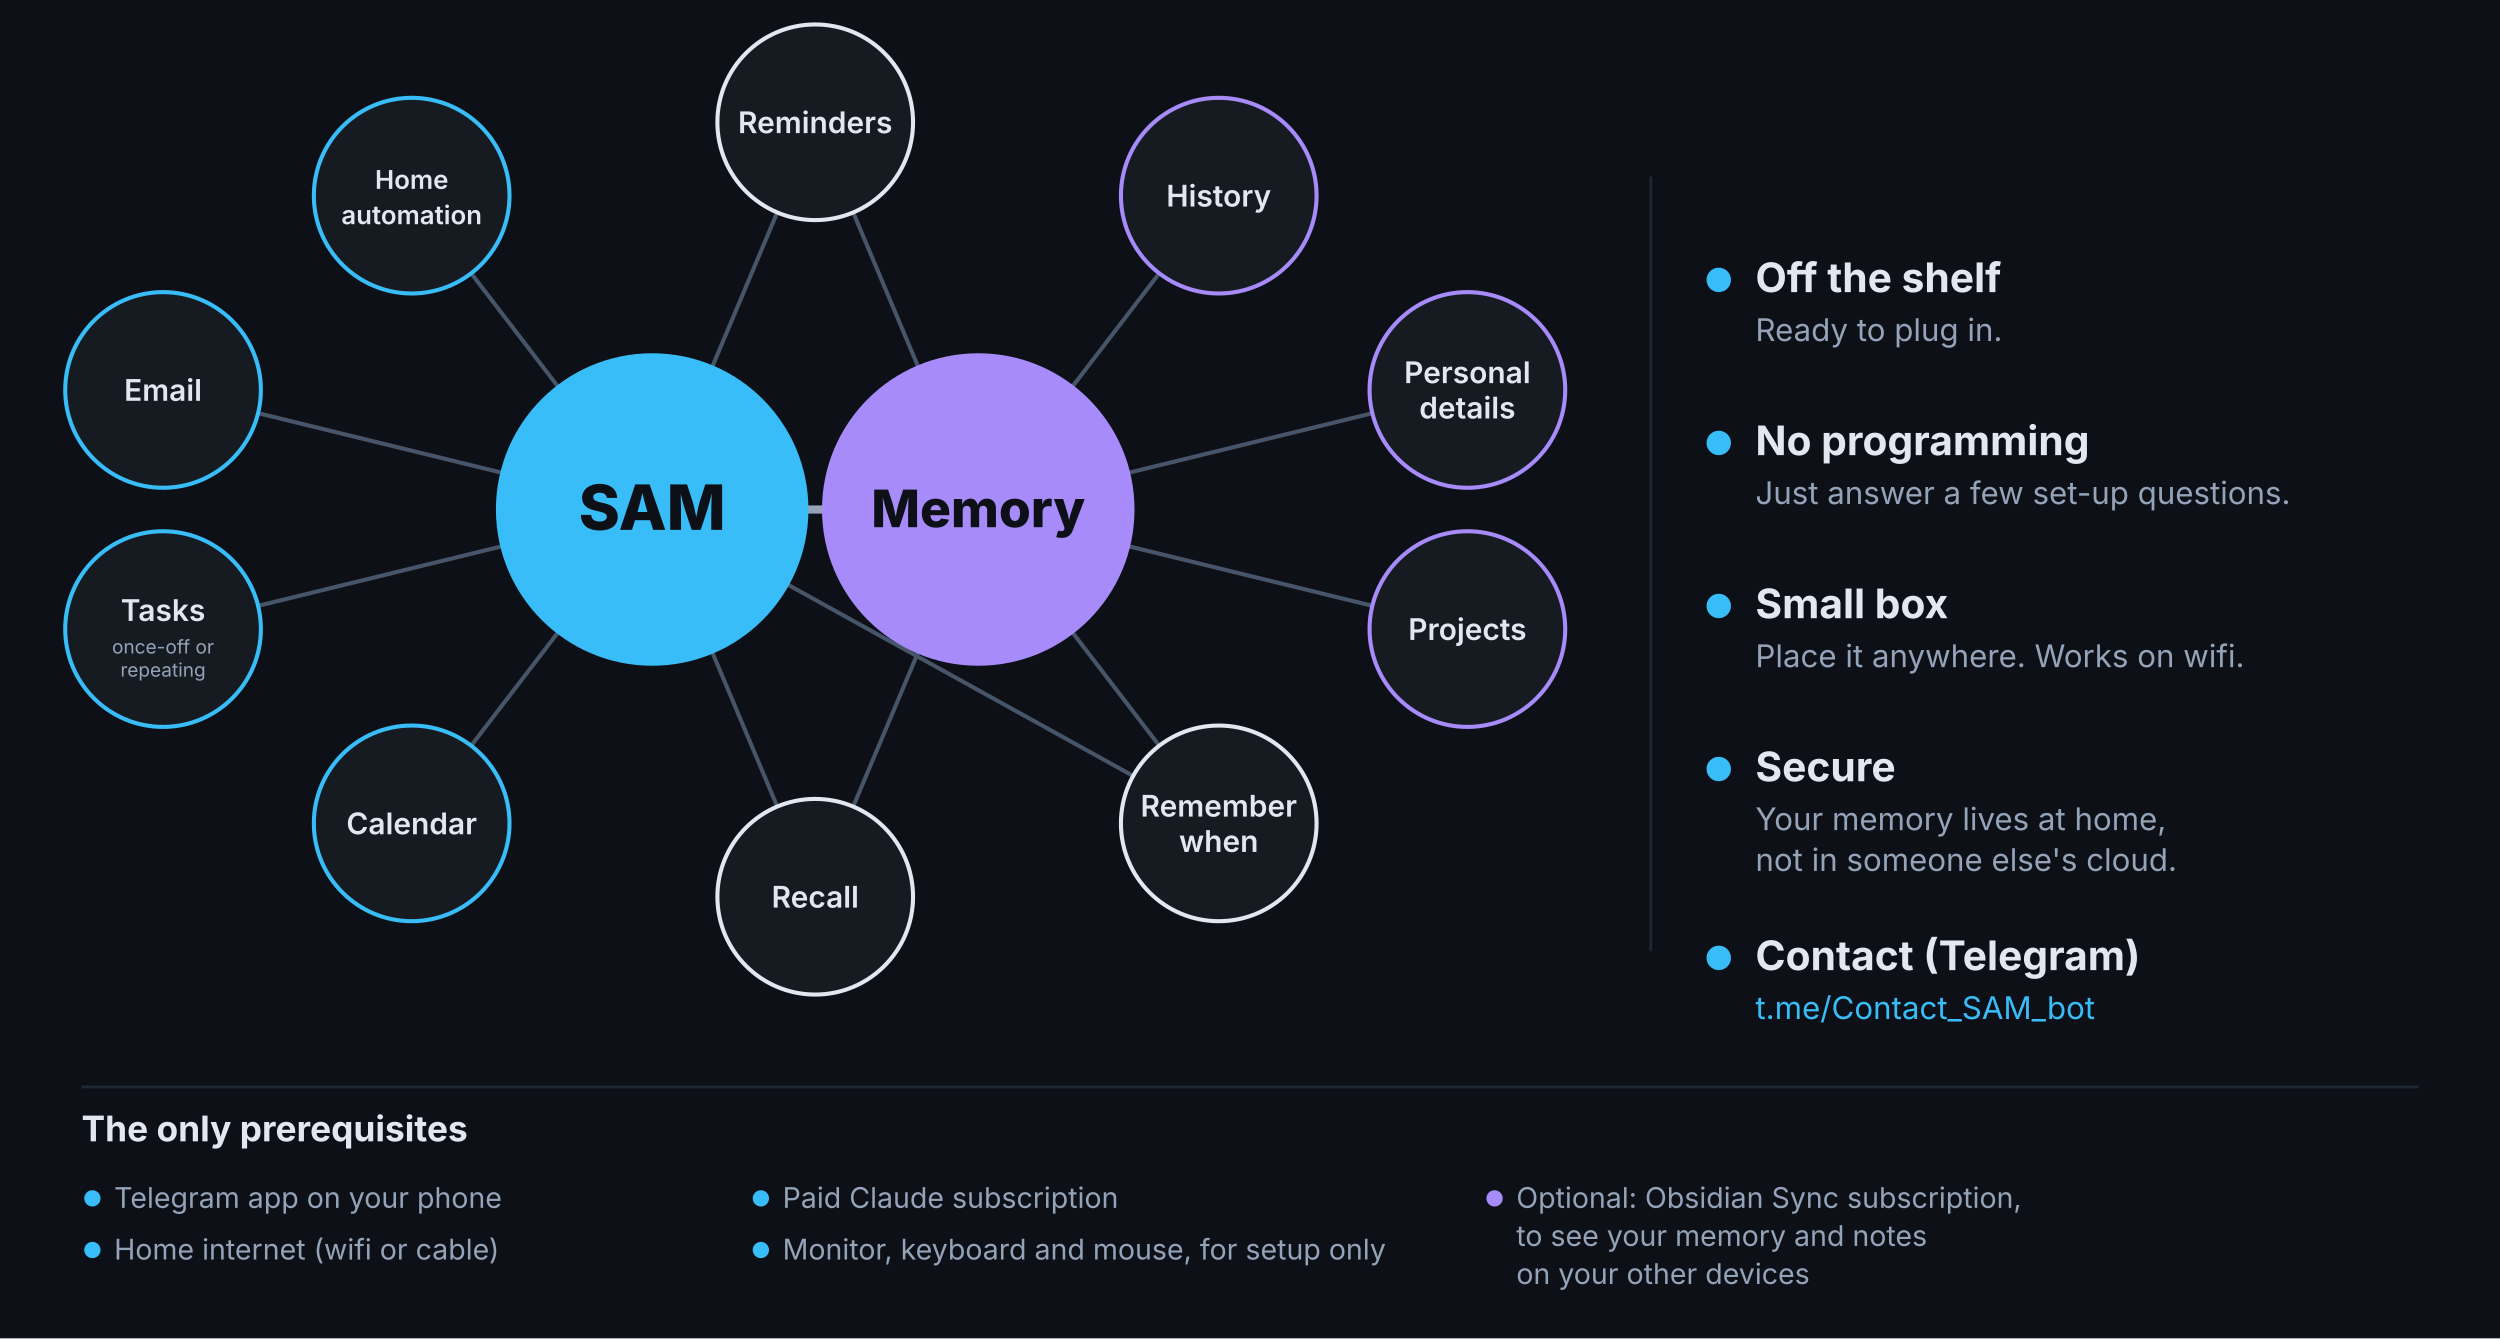
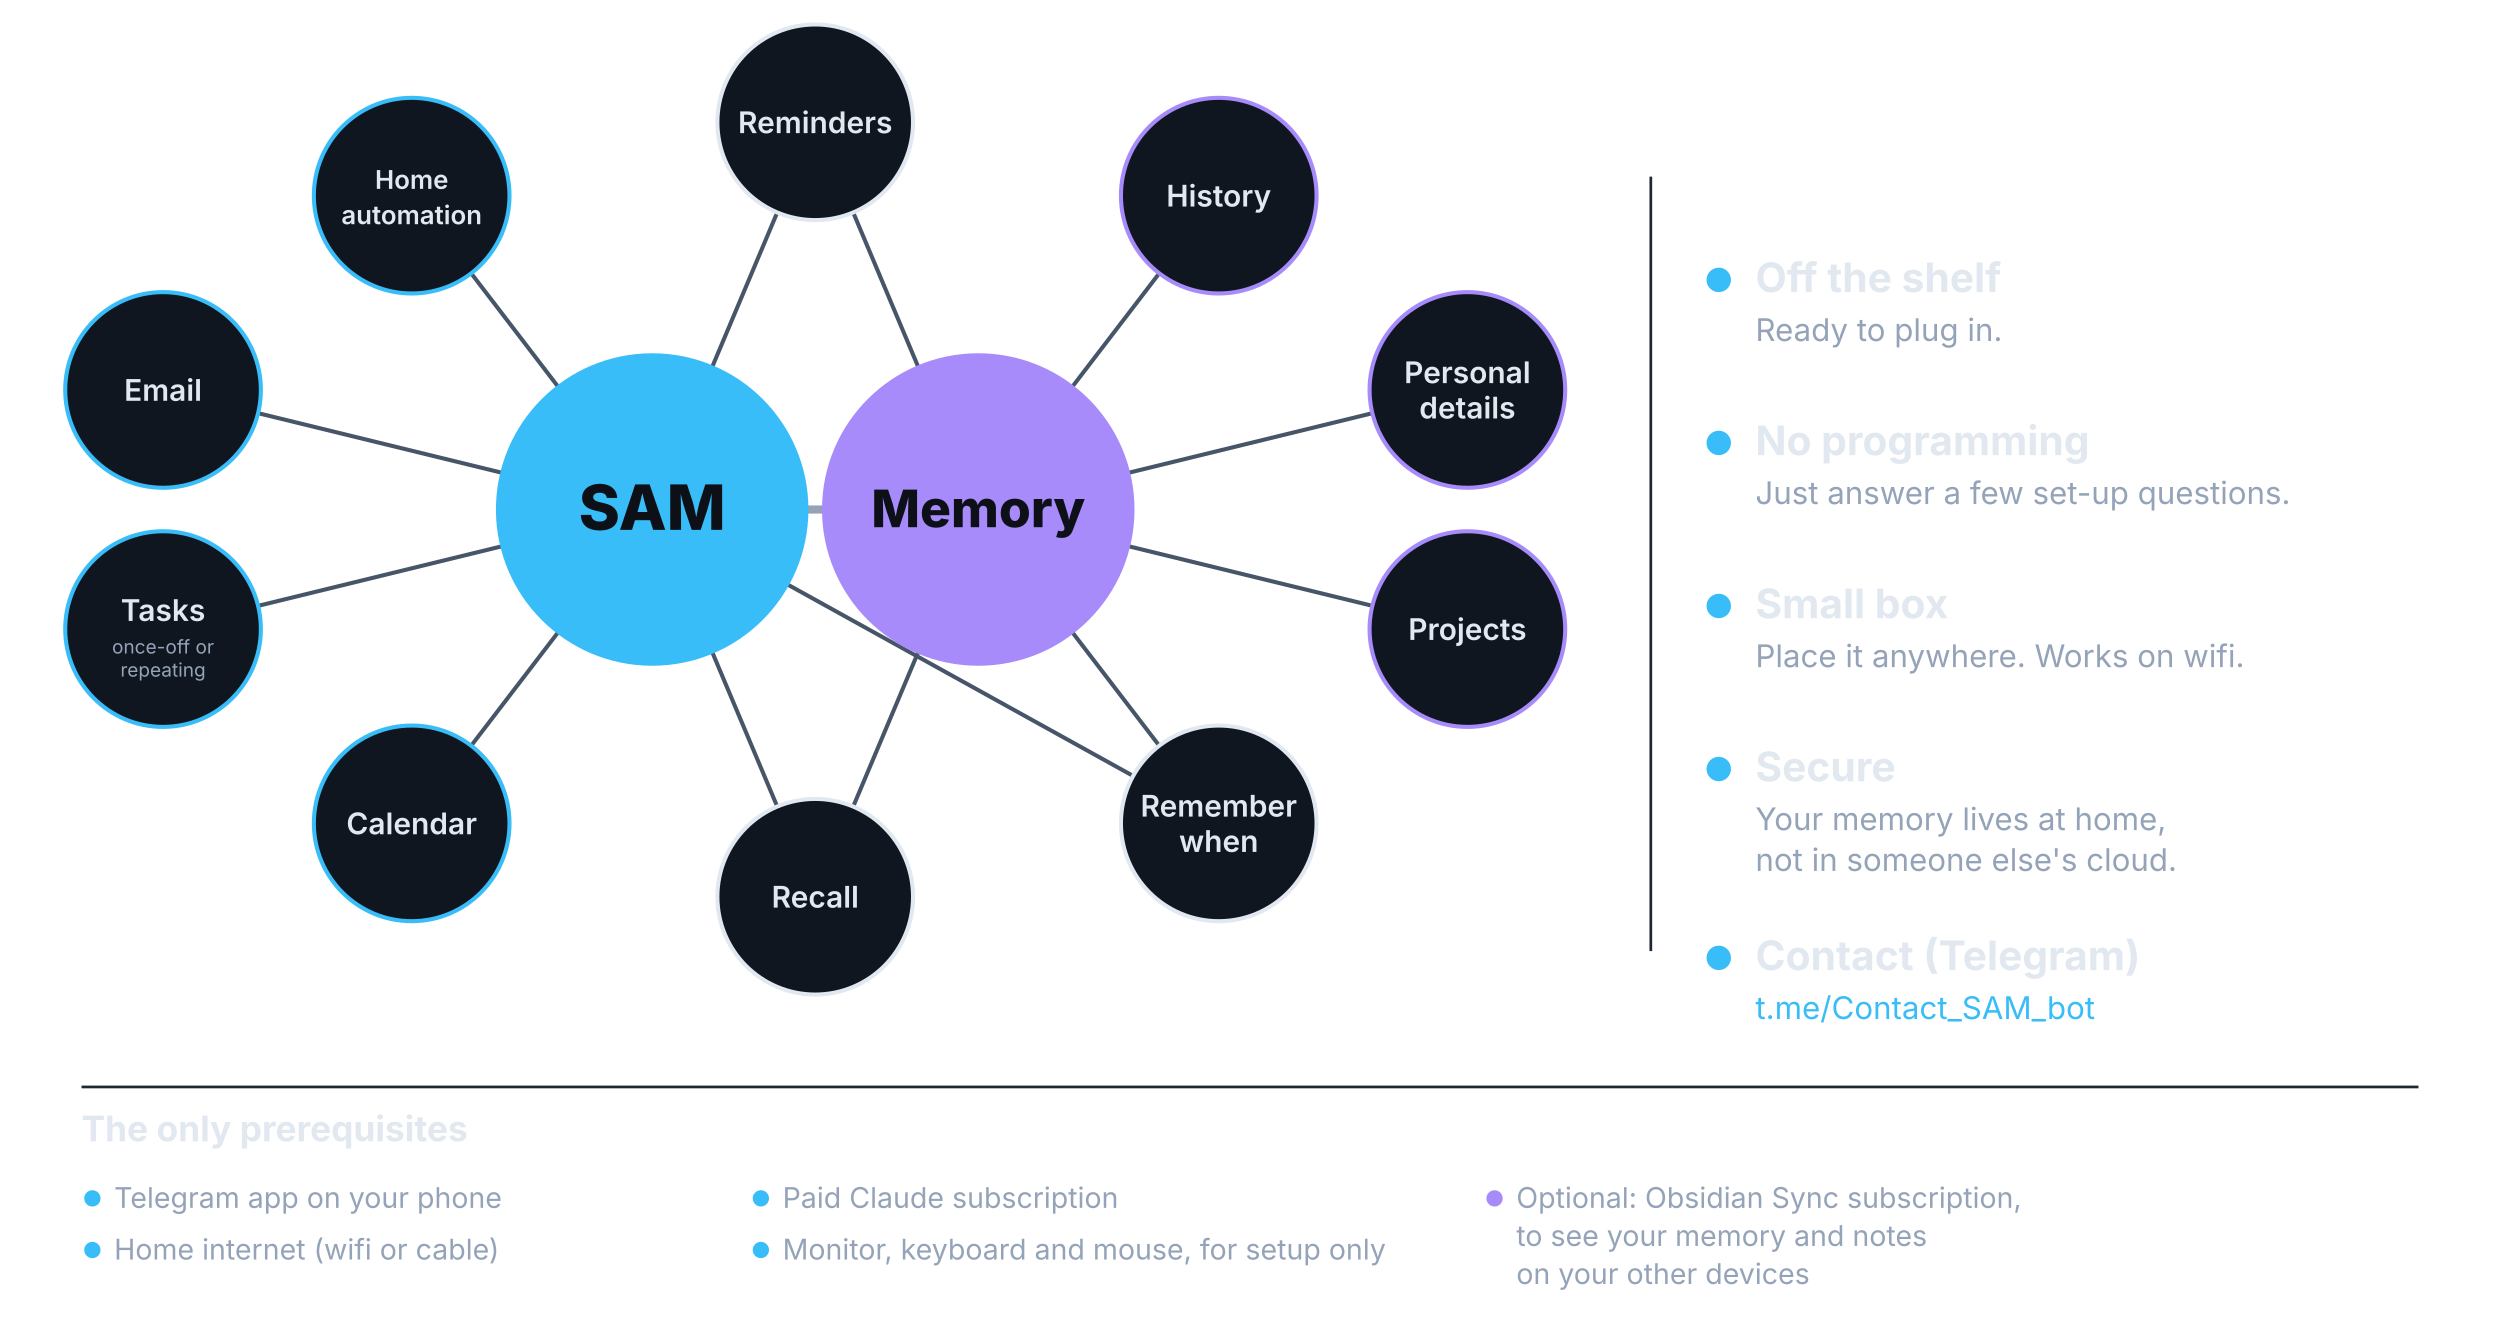
<svg xmlns="http://www.w3.org/2000/svg" viewBox="0 0 1840 985" font-family="system-ui,-apple-system,'Segoe UI',sans-serif">
-   <rect width="1840" height="985" fill="#0d1117" />
  <g stroke="#475569" stroke-width="3" fill="none">
    <line x1="480" y1="375" x2="720" y2="375" stroke="#94a3b8" stroke-width="6" />
    <line x1="600" y1="90" x2="480" y2="375" />
    <line x1="600" y1="90" x2="720" y2="375" />
    <line x1="897" y1="144" x2="720" y2="375" />
    <line x1="1080" y1="287" x2="720" y2="375" />
    <line x1="1080" y1="463" x2="720" y2="375" />
    <line x1="897" y1="606" x2="480" y2="375" />
    <line x1="897" y1="606" x2="720" y2="375" />
    <line x1="600" y1="660" x2="480" y2="375" />
    <line x1="600" y1="660" x2="720" y2="375" />
    <line x1="303" y1="606" x2="480" y2="375" />
    <line x1="120" y1="463" x2="480" y2="375" />
    <line x1="120" y1="287" x2="480" y2="375" />
    <line x1="303" y1="144" x2="480" y2="375" />
  </g>
  <g text-anchor="middle" font-weight="600">
    <circle cx="480" cy="375" r="115" fill="#38bdf8" />
    <text x="480" y="390" font-size="46" fill="#0d1117" font-weight="800">SAM</text>
    <circle cx="720" cy="375" r="115" fill="#a78bfa" />
    <text x="720" y="388" font-size="38" fill="#0d1117" font-weight="800">Memory</text>
-     <g fill="#161b22" stroke-width="3">
+     <g fill="rgb(16,22,32)" stroke-width="3">
      <circle cx="600" cy="90" r="72" stroke="#e2e8f0" />
      <circle cx="897" cy="144" r="72" stroke="#a78bfa" />
      <circle cx="1080" cy="287" r="72" stroke="#a78bfa" />
      <circle cx="1080" cy="463" r="72" stroke="#a78bfa" />
      <circle cx="897" cy="606" r="72" stroke="#e2e8f0" />
      <circle cx="600" cy="660" r="72" stroke="#e2e8f0" />
      <circle cx="303" cy="606" r="72" stroke="#38bdf8" />
      <circle cx="120" cy="463" r="72" stroke="#38bdf8" />
      <circle cx="120" cy="287" r="72" stroke="#38bdf8" />
      <circle cx="303" cy="144" r="72" stroke="#38bdf8" />
    </g>
    <g font-size="22" fill="#e2e8f0">
      <text x="600" y="98">Reminders</text>
      <text x="897" y="152">History</text>
      <text x="1080" y="282">Personal</text>
      <text x="1080" y="308">details</text>
      <text x="1080" y="471">Projects</text>
      <text x="897" y="601">Remember</text>
      <text x="897" y="627">when</text>
      <text x="600" y="668">Recall</text>
      <text x="303" y="614">Calendar</text>
      <text x="120" y="457">Tasks</text>
      <text x="120" y="481" font-size="14" font-weight="400" fill="#94a3b8">once-off or</text>
      <text x="120" y="498" font-size="14" font-weight="400" fill="#94a3b8">repeating</text>
      <text x="120" y="295">Email</text>
      <text x="303" y="139" font-size="19">Home</text>
      <text x="303" y="165" font-size="19">automation</text>
    </g>
  </g>
  <line x1="1215" y1="130" x2="1215" y2="700" stroke="#1f2733" stroke-width="2" />
  <g font-family="system-ui,-apple-system,'Segoe UI',sans-serif">
    <circle cx="1265" cy="206" r="9" fill="#38bdf8" />
    <text x="1292" y="215" font-size="30" font-weight="700" fill="#e2e8f0">Off the shelf</text>
    <text x="1292" y="251" font-size="23" fill="#94a3b8">Ready to plug in.</text>
    <circle cx="1265" cy="326" r="9" fill="#38bdf8" />
    <text x="1292" y="335" font-size="30" font-weight="700" fill="#e2e8f0">No programming</text>
    <text x="1292" y="371" font-size="23" fill="#94a3b8">Just answer a few set-up questions.</text>
    <circle cx="1265" cy="446" r="9" fill="#38bdf8" />
    <text x="1292" y="455" font-size="30" font-weight="700" fill="#e2e8f0">Small box</text>
    <text x="1292" y="491" font-size="23" fill="#94a3b8">Place it anywhere. Works on wifi.</text>
    <circle cx="1265" cy="566" r="9" fill="#38bdf8" />
    <text x="1292" y="575" font-size="30" font-weight="700" fill="#e2e8f0">Secure</text>
    <text x="1292" y="611" font-size="23" fill="#94a3b8">Your memory lives at home,</text>
    <text x="1292" y="641" font-size="23" fill="#94a3b8">not in someone else's cloud.</text>
    <circle cx="1265" cy="705" r="9" fill="#38bdf8" />
    <text x="1292" y="714" font-size="30" font-weight="700" fill="#e2e8f0">Contact (Telegram)</text>
    <text x="1292" y="750" font-size="23" fill="#38bdf8">t.me/Contact_SAM_bot</text>
  </g>
  <g font-family="system-ui,-apple-system,'Segoe UI',sans-serif">
    <line x1="60" y1="800" x2="1780" y2="800" stroke="#1f2733" stroke-width="2" />
    <text x="60" y="840" font-size="26" font-weight="700" fill="#e2e8f0">The only prerequisites</text>
    <g font-size="21" fill="#94a3b8">
      <circle cx="68" cy="882" r="6" fill="#38bdf8" />
      <text x="84" y="889">Telegram app on your phone</text>
      <circle cx="68" cy="920" r="6" fill="#38bdf8" />
      <text x="84" y="927">Home internet (wifi or cable)</text>
      <circle cx="560" cy="882" r="6" fill="#38bdf8" />
      <text x="576" y="889">Paid Claude subscription</text>
      <circle cx="560" cy="920" r="6" fill="#38bdf8" />
      <text x="576" y="927">Monitor, keyboard and mouse, for setup only</text>
      <circle cx="1100" cy="882" r="6" fill="#a78bfa" />
      <text x="1116" y="889">Optional: Obsidian Sync subscription,</text>
      <text x="1116" y="917">to see your memory and notes</text>
      <text x="1116" y="945">on your other devices</text>
    </g>
  </g>
</svg>
